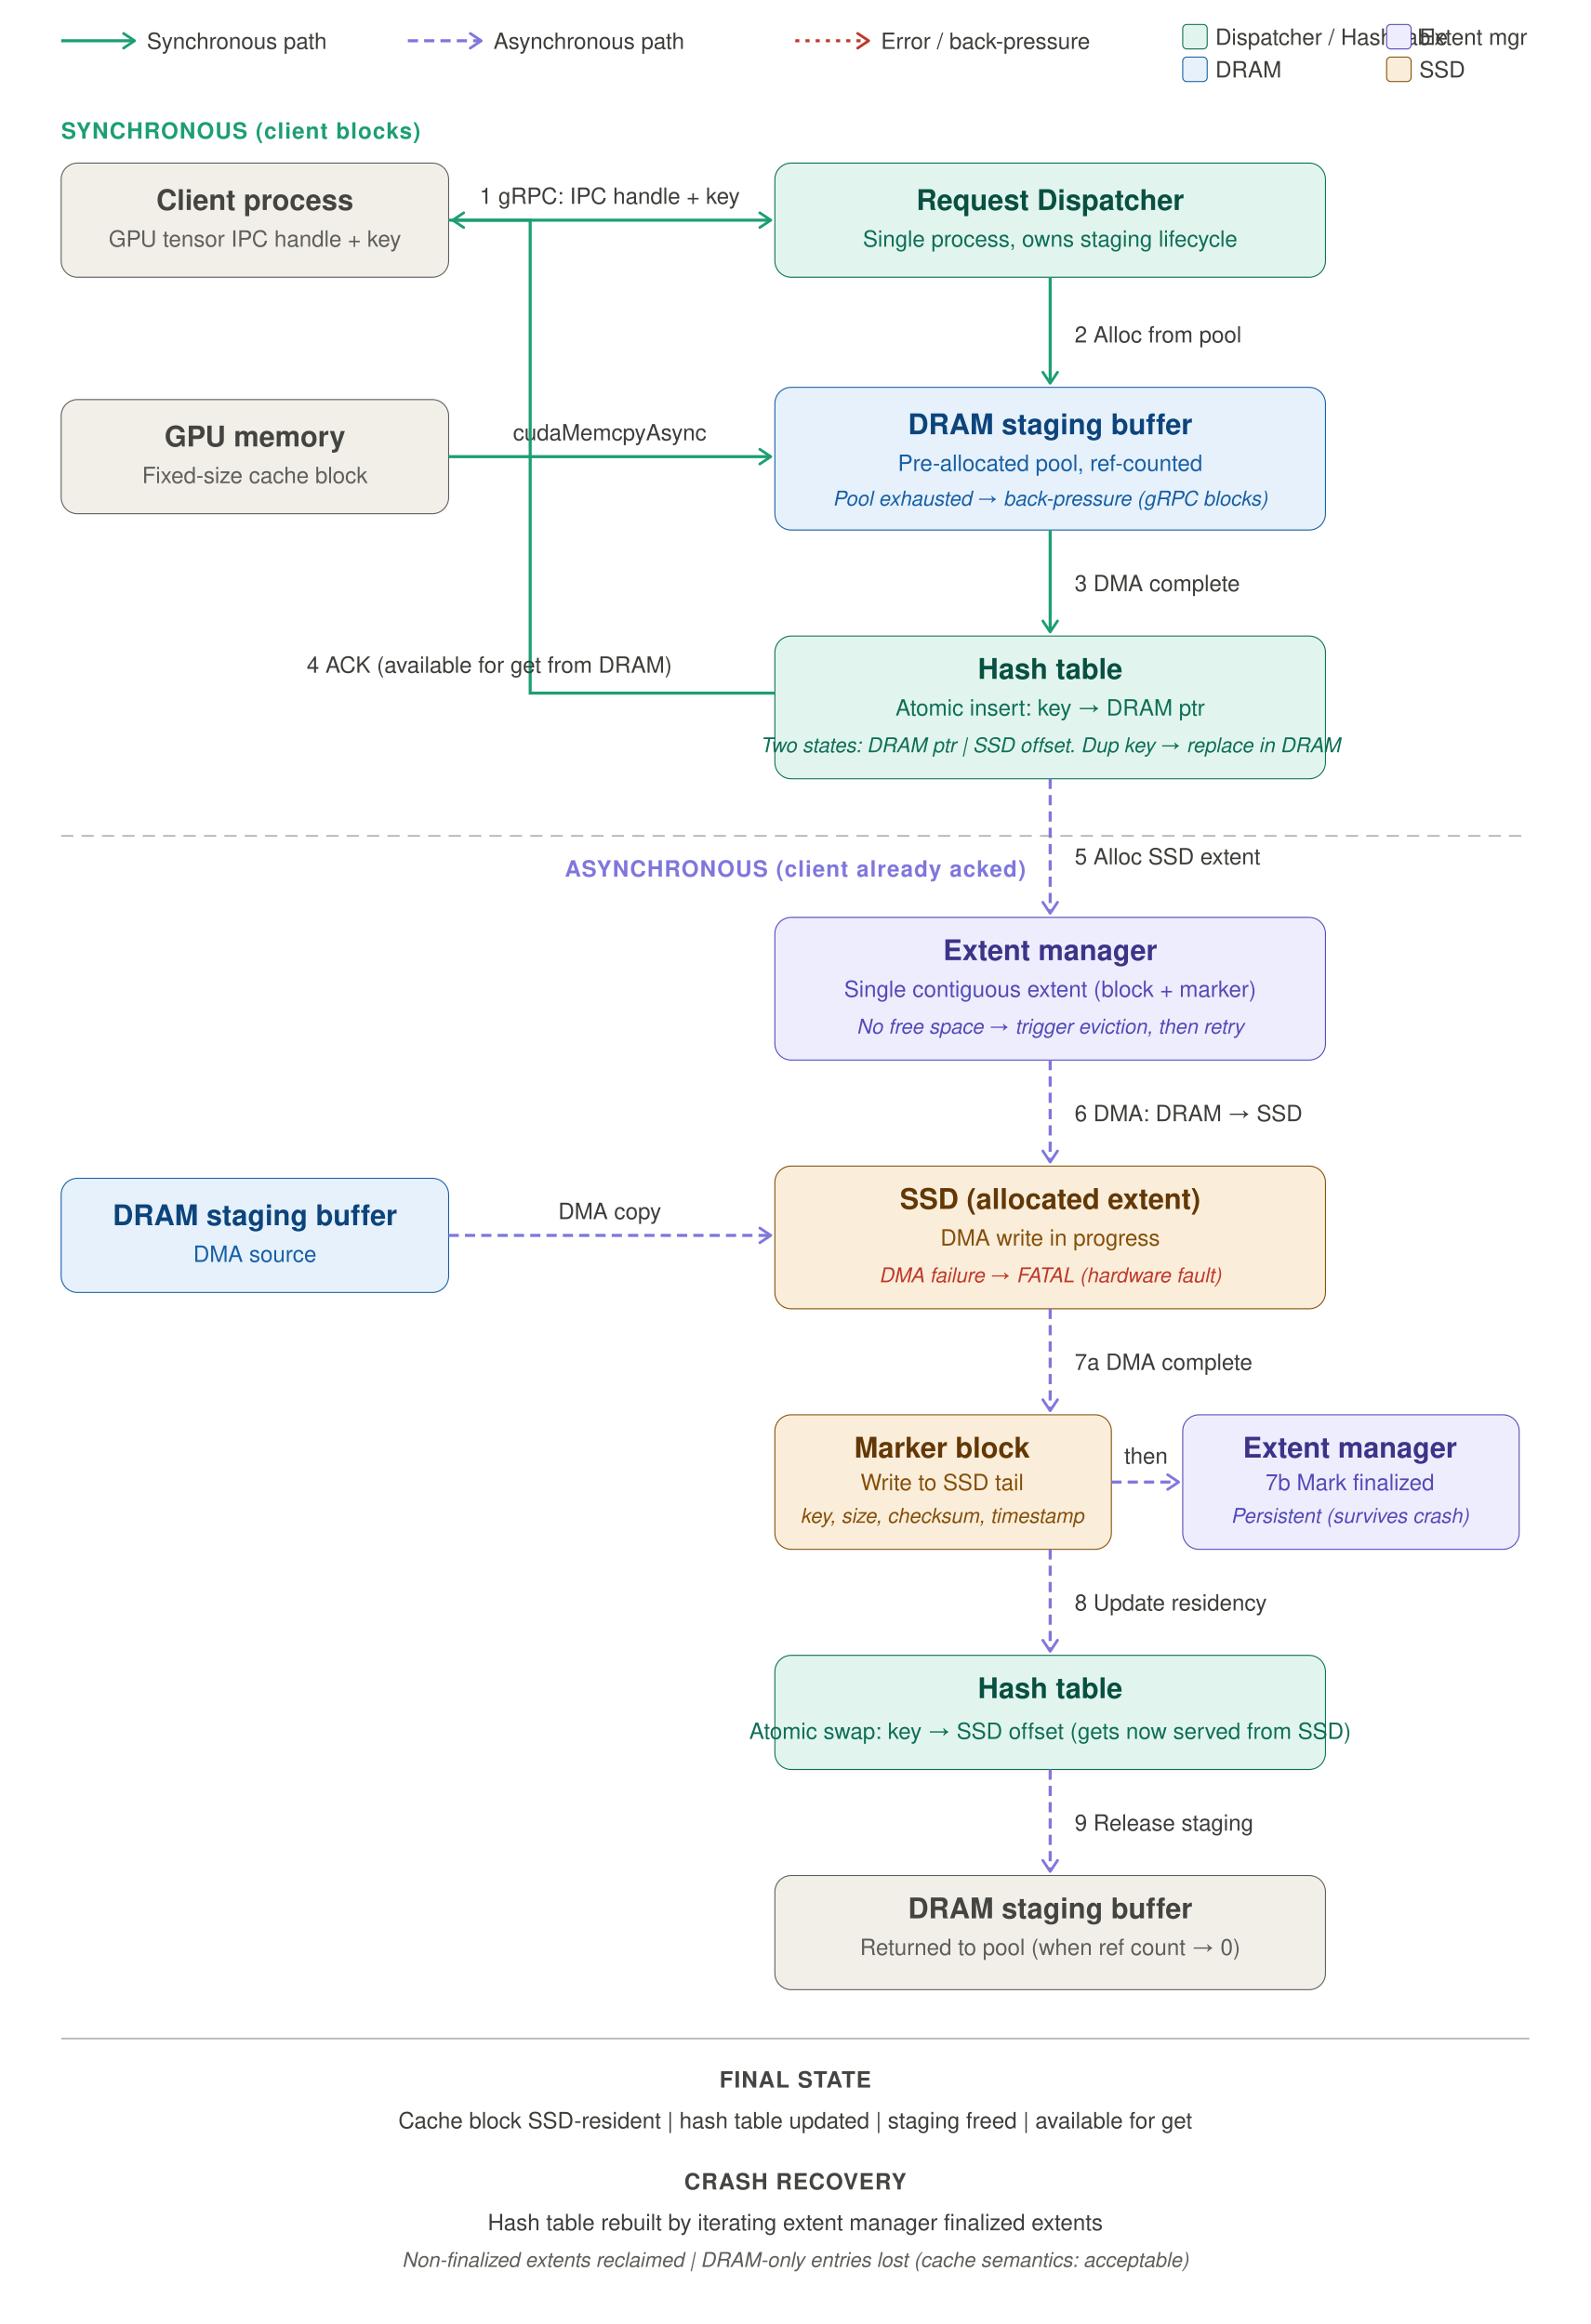
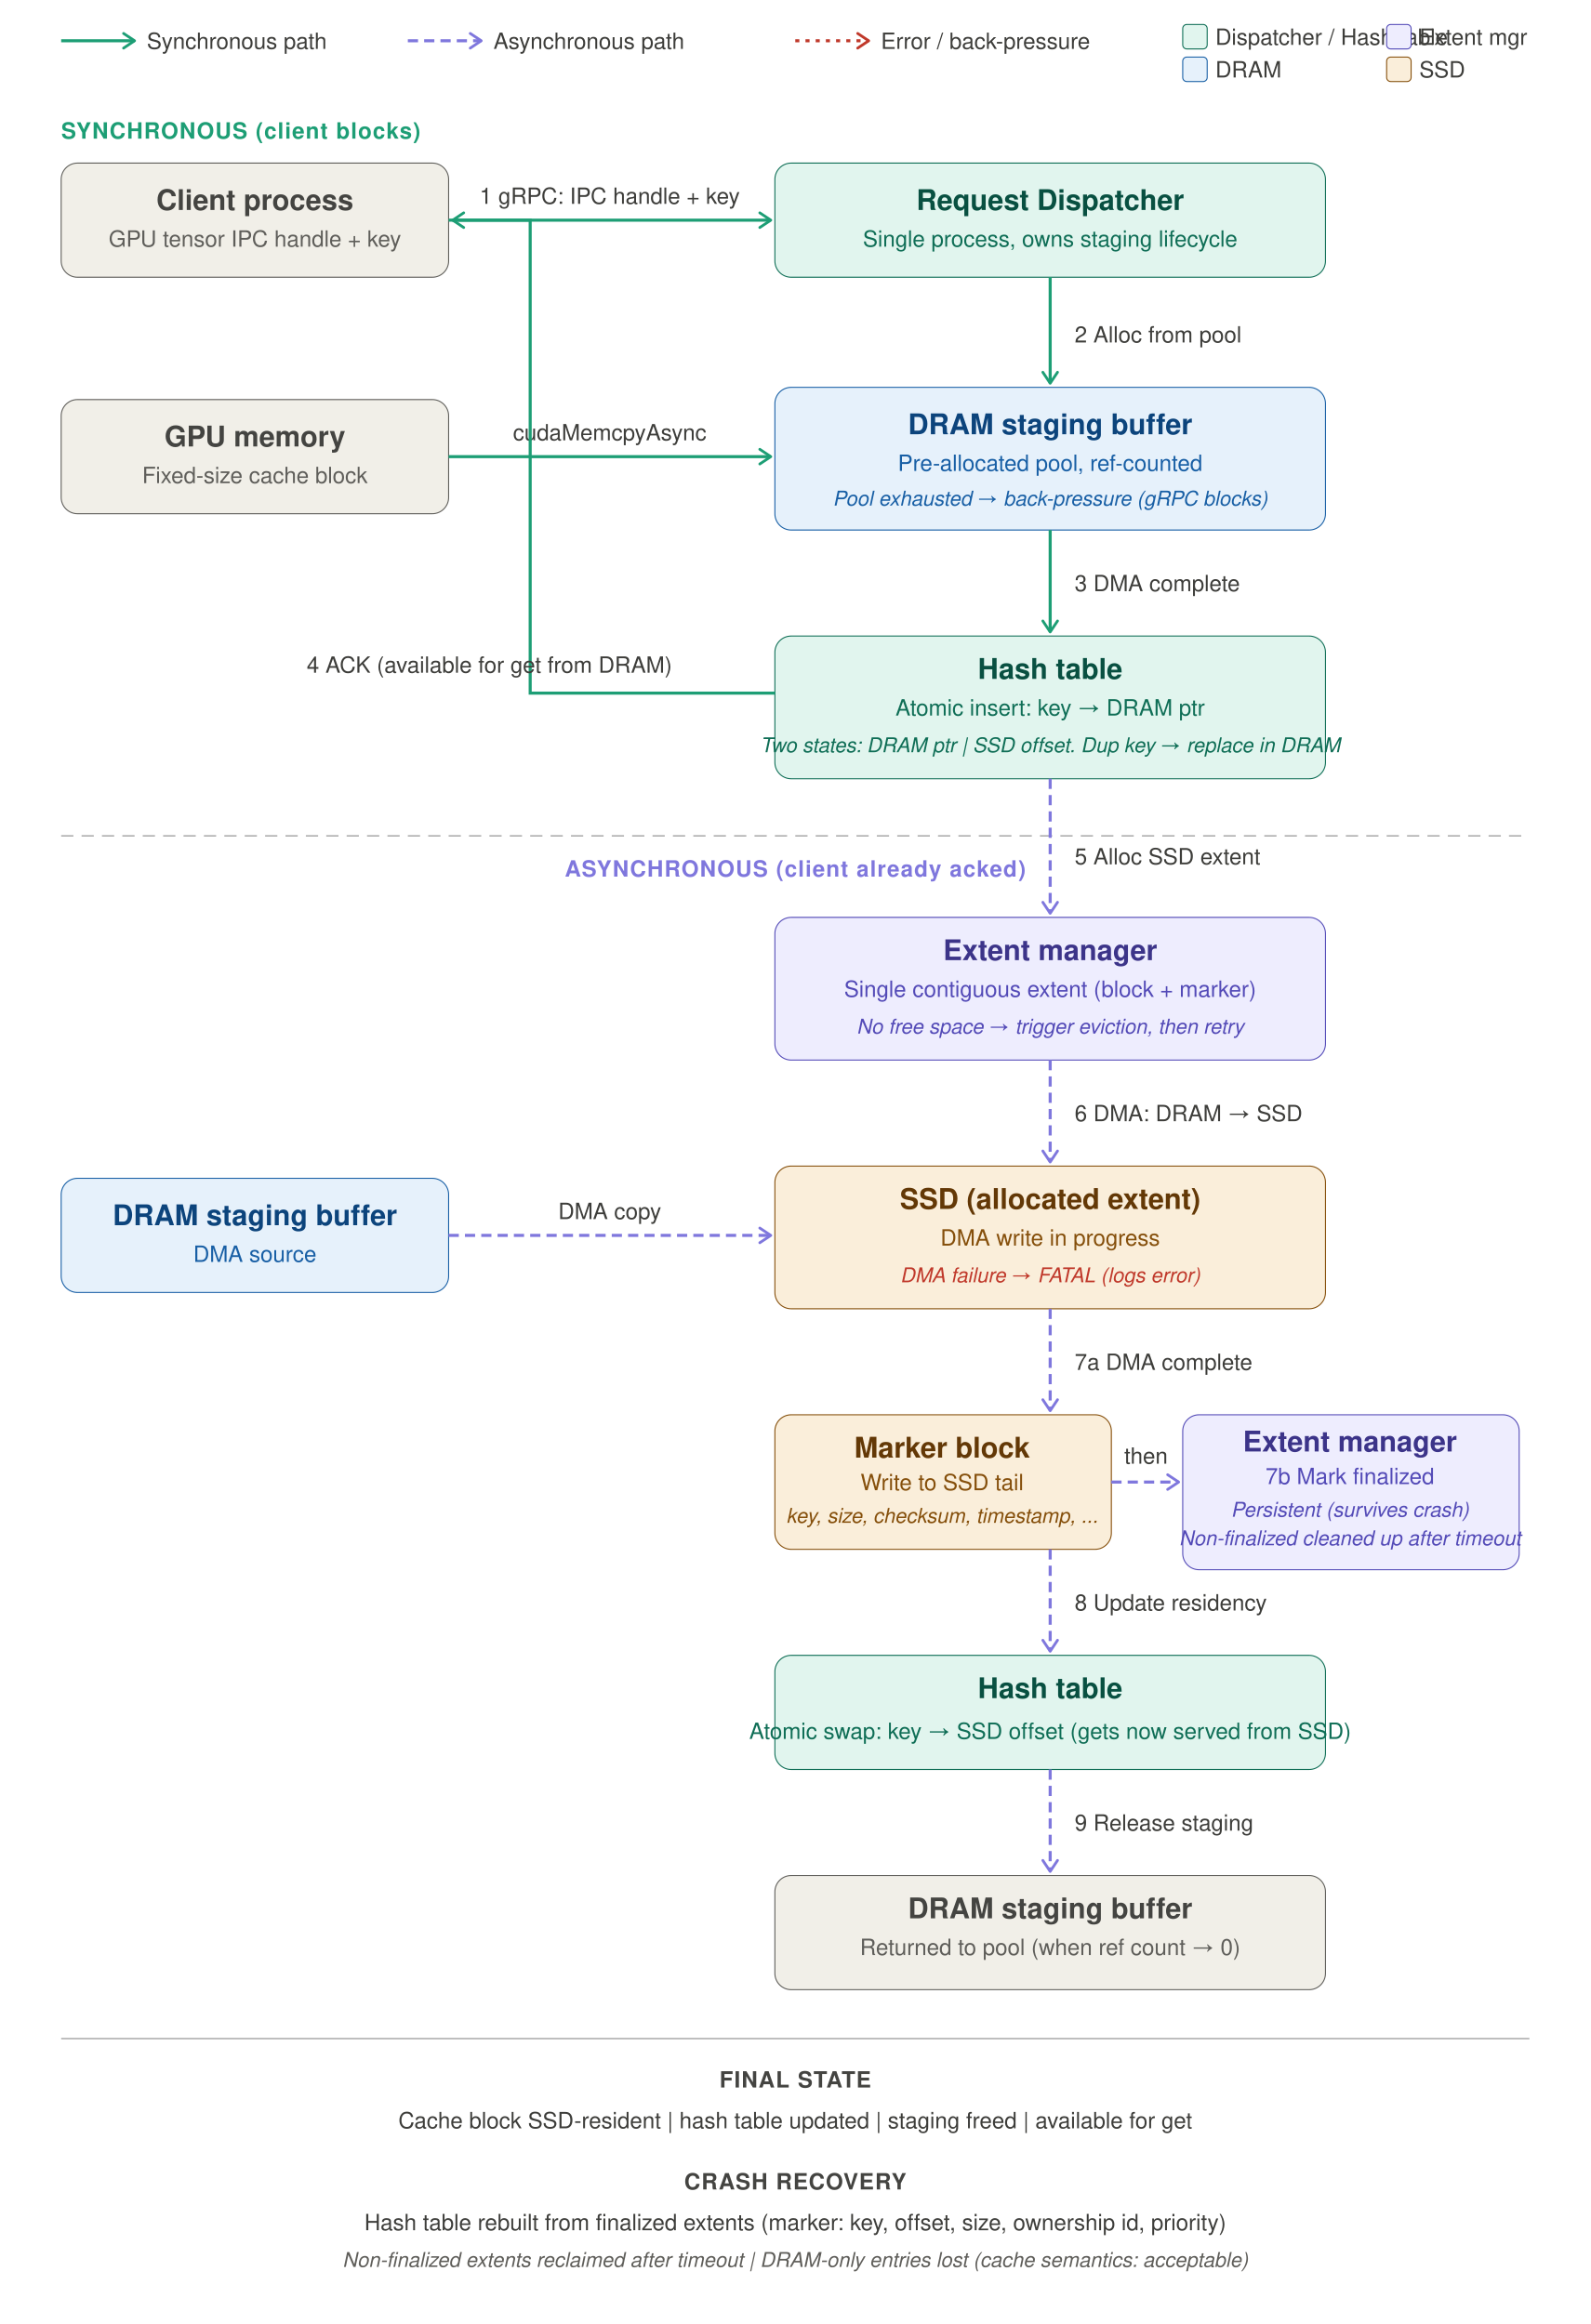
<svg xmlns="http://www.w3.org/2000/svg" width="100%" viewBox="0 0 780 1140" role="img">
  <defs>
    <marker id="arrow" viewBox="0 0 10 10" refX="8" refY="5" markerWidth="6" markerHeight="6" orient="auto-start-reverse">
      <path d="M2 1L8 5L2 9" fill="none" stroke="context-stroke" stroke-width="1.5" stroke-linecap="round" stroke-linejoin="round" />
    </marker>
    <style>
      text { font-family: "Helvetica Neue", Helvetica, Arial, sans-serif; }
      .title { font-size: 14px; font-weight: 600; }
      .subtitle { font-size: 11px; font-weight: 400; }
      .label { font-size: 11px; font-weight: 400; }
      .legend { font-size: 11px; }
      .note { font-size: 10px; font-style: italic; }
      .section { font-size: 11px; font-weight: 600; letter-spacing: 0.5px; }
    </style>
  </defs>
  <line x1="30" y1="20" x2="66" y2="20" stroke="#1D9E75" stroke-width="1.5" marker-end="url(#arrow)" />
  <text x="72" y="24" class="legend" fill="#3D3D3A">Synchronous path</text>
  <line x1="200" y1="20" x2="236" y2="20" stroke="#7F77DD" stroke-width="1.5" stroke-dasharray="5 3" marker-end="url(#arrow)" />
  <text x="242" y="24" class="legend" fill="#3D3D3A">Asynchronous path</text>
  <line x1="390" y1="20" x2="426" y2="20" stroke="#C0392B" stroke-width="1.5" stroke-dasharray="2 3" marker-end="url(#arrow)" />
  <text x="432" y="24" class="legend" fill="#3D3D3A">Error / back-pressure</text>
  <rect x="580" y="12" width="12" height="12" rx="2" fill="#E1F5EE" stroke="#0F6E56" stroke-width="0.5" />
  <text x="596" y="22" class="legend" fill="#3D3D3A">Dispatcher / Hash table</text>
  <rect x="580" y="28" width="12" height="12" rx="2" fill="#E6F1FB" stroke="#185FA5" stroke-width="0.5" />
  <text x="596" y="38" class="legend" fill="#3D3D3A">DRAM</text>
  <rect x="680" y="12" width="12" height="12" rx="2" fill="#EEEDFE" stroke="#534AB7" stroke-width="0.5" />
  <text x="696" y="22" class="legend" fill="#3D3D3A">Extent mgr</text>
  <rect x="680" y="28" width="12" height="12" rx="2" fill="#FAEEDA" stroke="#854F0B" stroke-width="0.5" />
  <text x="696" y="38" class="legend" fill="#3D3D3A">SSD</text>
  <text x="30" y="68" class="section" fill="#1D9E75">SYNCHRONOUS (client blocks)</text>
  <rect x="30" y="80" width="190" height="56" rx="8" fill="#F1EFE8" stroke="#5F5E5A" stroke-width="0.5" />
  <text x="125" y="103" text-anchor="middle" class="title" fill="#444441">Client process</text>
  <text x="125" y="121" text-anchor="middle" class="subtitle" fill="#5F5E5A">GPU tensor IPC handle + key</text>
  <line x1="220" y1="108" x2="378" y2="108" stroke="#1D9E75" stroke-width="1.5" marker-end="url(#arrow)" />
  <text x="299" y="100" text-anchor="middle" class="label" fill="#3D3D3A">1  gRPC: IPC handle + key</text>
  <rect x="380" y="80" width="270" height="56" rx="8" fill="#E1F5EE" stroke="#0F6E56" stroke-width="0.5" />
  <text x="515" y="103" text-anchor="middle" class="title" fill="#085041">Request Dispatcher</text>
  <text x="515" y="121" text-anchor="middle" class="subtitle" fill="#0F6E56">Single process, owns staging lifecycle</text>
  <line x1="515" y1="136" x2="515" y2="188" stroke="#1D9E75" stroke-width="1.5" marker-end="url(#arrow)" />
  <text x="527" y="168" class="label" fill="#3D3D3A">2  Alloc from pool</text>
  <rect x="380" y="190" width="270" height="70" rx="8" fill="#E6F1FB" stroke="#185FA5" stroke-width="0.5" />
  <text x="515" y="213" text-anchor="middle" class="title" fill="#0C447C">DRAM staging buffer</text>
  <text x="515" y="231" text-anchor="middle" class="subtitle" fill="#185FA5">Pre-allocated pool, ref-counted</text>
  <text x="515" y="248" text-anchor="middle" class="note" fill="#185FA5">Pool exhausted → back-pressure (gRPC blocks)</text>
  <rect x="30" y="196" width="190" height="56" rx="8" fill="#F1EFE8" stroke="#5F5E5A" stroke-width="0.5" />
  <text x="125" y="219" text-anchor="middle" class="title" fill="#444441">GPU memory</text>
  <text x="125" y="237" text-anchor="middle" class="subtitle" fill="#5F5E5A">Fixed-size cache block</text>
  <line x1="220" y1="224" x2="378" y2="224" stroke="#1D9E75" stroke-width="1.5" marker-end="url(#arrow)" />
  <text x="299" y="216" text-anchor="middle" class="label" fill="#3D3D3A">cudaMemcpyAsync</text>
  <line x1="515" y1="260" x2="515" y2="310" stroke="#1D9E75" stroke-width="1.5" marker-end="url(#arrow)" />
  <text x="527" y="290" class="label" fill="#3D3D3A">3  DMA complete</text>
  <rect x="380" y="312" width="270" height="70" rx="8" fill="#E1F5EE" stroke="#0F6E56" stroke-width="0.5" />
  <text x="515" y="333" text-anchor="middle" class="title" fill="#085041">Hash table</text>
  <text x="515" y="351" text-anchor="middle" class="subtitle" fill="#0F6E56">Atomic insert: key → DRAM ptr</text>
  <text x="515" y="369" text-anchor="middle" class="note" fill="#0F6E56">Two states: DRAM ptr | SSD offset. Dup key → replace in DRAM</text>
  <path d="M380 340 L260 340 L260 108 L222 108" fill="none" stroke="#1D9E75" stroke-width="1.5" marker-end="url(#arrow)" />
  <text x="240" y="330" text-anchor="middle" class="label" fill="#3D3D3A">4  ACK (available for get from DRAM)</text>
  <line x1="30" y1="410" x2="750" y2="410" stroke="#888" stroke-width="0.5" stroke-dasharray="6 4" />
  <text x="390" y="430" text-anchor="middle" class="section" fill="#7F77DD">ASYNCHRONOUS (client already acked)</text>
  <line x1="515" y1="382" x2="515" y2="448" stroke="#7F77DD" stroke-width="1.5" stroke-dasharray="5 3" marker-end="url(#arrow)" />
  <text x="527" y="424" class="label" fill="#3D3D3A">5  Alloc SSD extent</text>
  <rect x="380" y="450" width="270" height="70" rx="8" fill="#EEEDFE" stroke="#534AB7" stroke-width="0.5" />
  <text x="515" y="471" text-anchor="middle" class="title" fill="#3C3489">Extent manager</text>
  <text x="515" y="489" text-anchor="middle" class="subtitle" fill="#534AB7">Single contiguous extent (block + marker)</text>
  <text x="515" y="507" text-anchor="middle" class="note" fill="#534AB7">No free space → trigger eviction, then retry</text>
  <line x1="515" y1="520" x2="515" y2="570" stroke="#7F77DD" stroke-width="1.5" stroke-dasharray="5 3" marker-end="url(#arrow)" />
  <text x="527" y="550" class="label" fill="#3D3D3A">6  DMA: DRAM → SSD</text>
  <rect x="30" y="578" width="190" height="56" rx="8" fill="#E6F1FB" stroke="#185FA5" stroke-width="0.5" />
  <text x="125" y="601" text-anchor="middle" class="title" fill="#0C447C">DRAM staging buffer</text>
  <text x="125" y="619" text-anchor="middle" class="subtitle" fill="#185FA5">DMA source</text>
  <rect x="380" y="572" width="270" height="70" rx="8" fill="#FAEEDA" stroke="#854F0B" stroke-width="0.5" />
  <text x="515" y="593" text-anchor="middle" class="title" fill="#633806">SSD (allocated extent)</text>
  <text x="515" y="611" text-anchor="middle" class="subtitle" fill="#854F0B">DMA write in progress</text>
-   <text x="515" y="629" text-anchor="middle" class="note" fill="#C0392B">DMA failure → FATAL (hardware fault)</text>
+   <text x="515" y="629" text-anchor="middle" class="note" fill="#C0392B">DMA failure → FATAL (logs error)</text>
  <line x1="220" y1="606" x2="378" y2="606" stroke="#7F77DD" stroke-width="1.5" stroke-dasharray="5 3" marker-end="url(#arrow)" />
  <text x="299" y="598" text-anchor="middle" class="label" fill="#3D3D3A">DMA copy</text>
  <line x1="515" y1="642" x2="515" y2="692" stroke="#7F77DD" stroke-width="1.5" stroke-dasharray="5 3" marker-end="url(#arrow)" />
  <text x="527" y="672" class="label" fill="#3D3D3A">7a  DMA complete</text>
  <rect x="380" y="694" width="165" height="66" rx="8" fill="#FAEEDA" stroke="#854F0B" stroke-width="0.5" />
  <text x="462" y="715" text-anchor="middle" class="title" fill="#633806">Marker block</text>
  <text x="462" y="731" text-anchor="middle" class="subtitle" fill="#854F0B">Write to SSD tail</text>
-   <text x="462" y="747" text-anchor="middle" class="note" fill="#854F0B">key, size, checksum, timestamp</text>
+   <text x="462" y="747" text-anchor="middle" class="note" fill="#854F0B">key, size, checksum, timestamp, ...</text>
  <line x1="545" y1="727" x2="578" y2="727" stroke="#7F77DD" stroke-width="1.5" stroke-dasharray="5 3" marker-end="url(#arrow)" />
  <text x="562" y="718" text-anchor="middle" class="label" fill="#3D3D3A">then</text>
-   <rect x="580" y="694" width="165" height="66" rx="8" fill="#EEEDFE" stroke="#534AB7" stroke-width="0.5" />
-   <text x="662" y="715" text-anchor="middle" class="title" fill="#3C3489">Extent manager</text>
-   <text x="662" y="731" text-anchor="middle" class="subtitle" fill="#534AB7">7b  Mark finalized</text>
-   <text x="662" y="747" text-anchor="middle" class="note" fill="#534AB7">Persistent (survives crash)</text>
+   <rect x="580" y="694" width="165" height="76" rx="8" fill="#EEEDFE" stroke="#534AB7" stroke-width="0.5" />
+   <text x="662" y="712" text-anchor="middle" class="title" fill="#3C3489">Extent manager</text>
+   <text x="662" y="728" text-anchor="middle" class="subtitle" fill="#534AB7">7b  Mark finalized</text>
+   <text x="662" y="744" text-anchor="middle" class="note" fill="#534AB7">Persistent (survives crash)</text>
+   <text x="662" y="758" text-anchor="middle" class="note" fill="#534AB7">Non-finalized cleaned up after timeout</text>
  <line x1="515" y1="760" x2="515" y2="810" stroke="#7F77DD" stroke-width="1.5" stroke-dasharray="5 3" marker-end="url(#arrow)" />
  <text x="527" y="790" class="label" fill="#3D3D3A">8  Update residency</text>
  <rect x="380" y="812" width="270" height="56" rx="8" fill="#E1F5EE" stroke="#0F6E56" stroke-width="0.5" />
  <text x="515" y="833" text-anchor="middle" class="title" fill="#085041">Hash table</text>
  <text x="515" y="853" text-anchor="middle" class="subtitle" fill="#0F6E56">Atomic swap: key → SSD offset (gets now served from SSD)</text>
  <line x1="515" y1="868" x2="515" y2="918" stroke="#7F77DD" stroke-width="1.5" stroke-dasharray="5 3" marker-end="url(#arrow)" />
  <text x="527" y="898" class="label" fill="#3D3D3A">9  Release staging</text>
  <rect x="380" y="920" width="270" height="56" rx="8" fill="#F1EFE8" stroke="#5F5E5A" stroke-width="0.5" />
  <text x="515" y="941" text-anchor="middle" class="title" fill="#444441">DRAM staging buffer</text>
  <text x="515" y="959" text-anchor="middle" class="subtitle" fill="#5F5E5A">Returned to pool (when ref count → 0)</text>
  <line x1="30" y1="1000" x2="750" y2="1000" stroke="#888" stroke-width="0.5" />
  <text x="390" y="1024" text-anchor="middle" class="section" fill="#444441">FINAL STATE</text>
  <text x="390" y="1044" text-anchor="middle" class="label" fill="#3D3D3A">Cache block SSD-resident | hash table updated | staging freed | available for get</text>
  <text x="390" y="1074" text-anchor="middle" class="section" fill="#444441">CRASH RECOVERY</text>
-   <text x="390" y="1094" text-anchor="middle" class="label" fill="#3D3D3A">Hash table rebuilt by iterating extent manager finalized extents</text>
-   <text x="390" y="1112" text-anchor="middle" class="note" fill="#5F5E5A">Non-finalized extents reclaimed | DRAM-only entries lost (cache semantics: acceptable)</text>
+   <text x="390" y="1094" text-anchor="middle" class="label" fill="#3D3D3A">Hash table rebuilt from finalized extents (marker: key, offset, size, ownership id, priority)</text>
+   <text x="390" y="1112" text-anchor="middle" class="note" fill="#5F5E5A">Non-finalized extents reclaimed after timeout | DRAM-only entries lost (cache semantics: acceptable)</text>
</svg>
